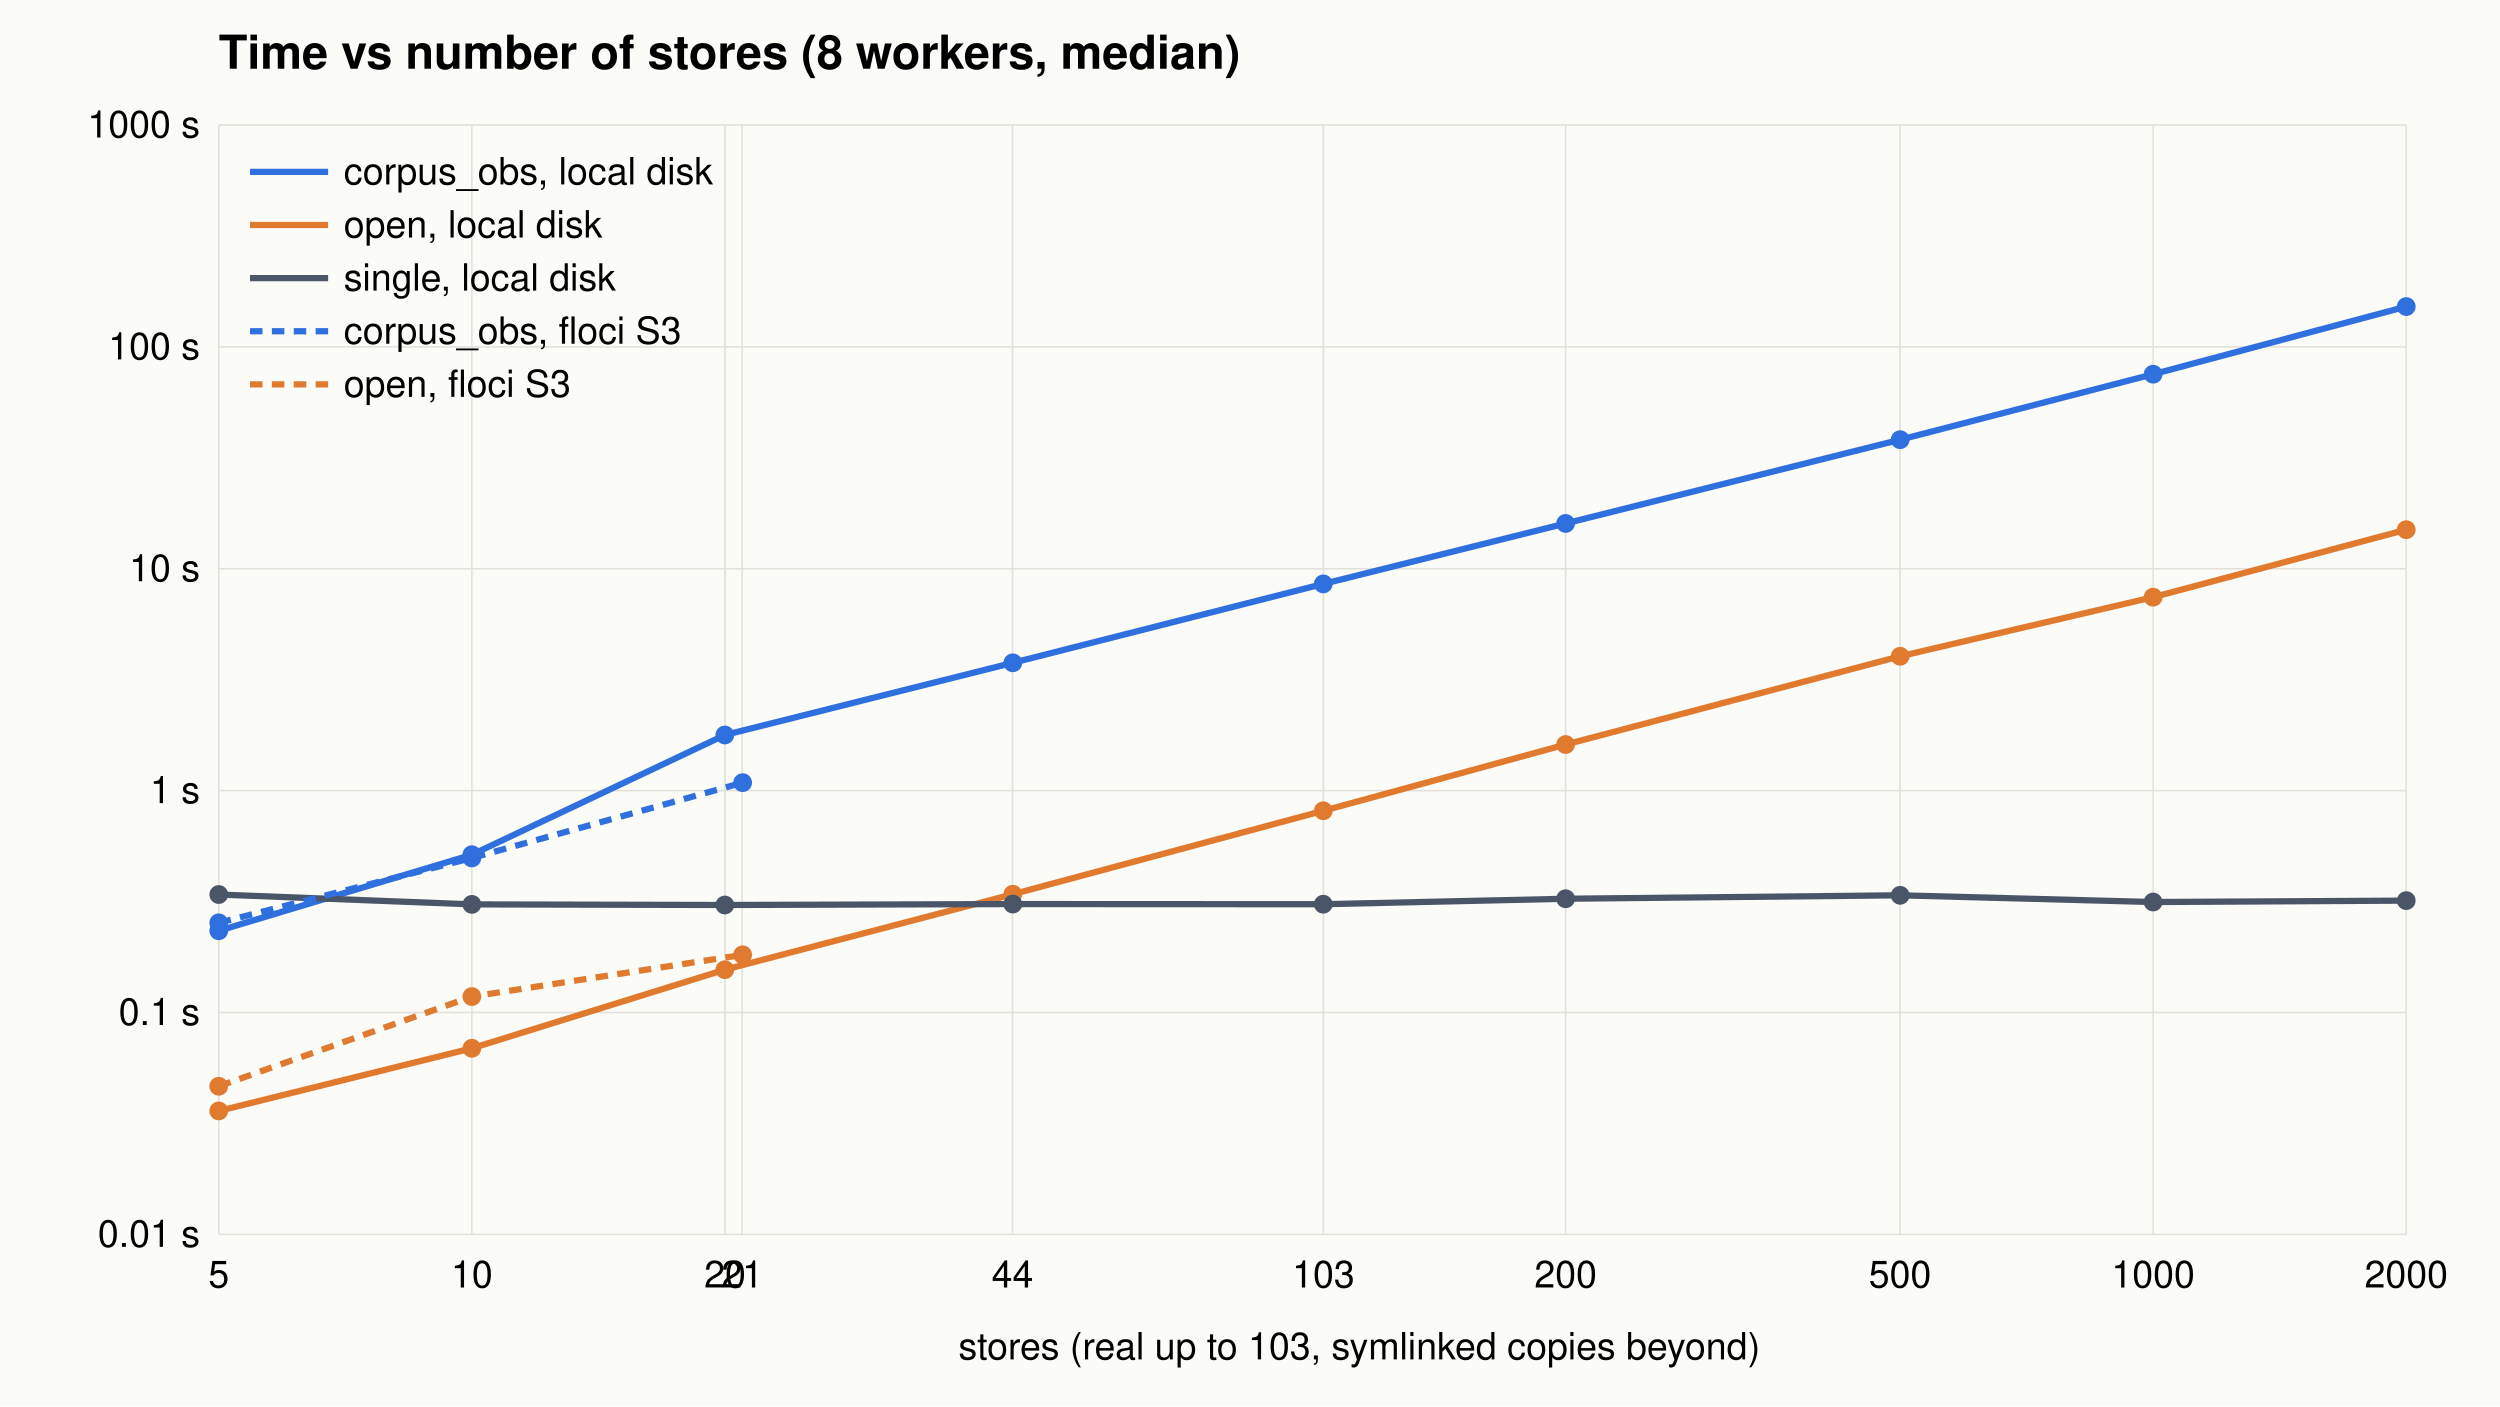
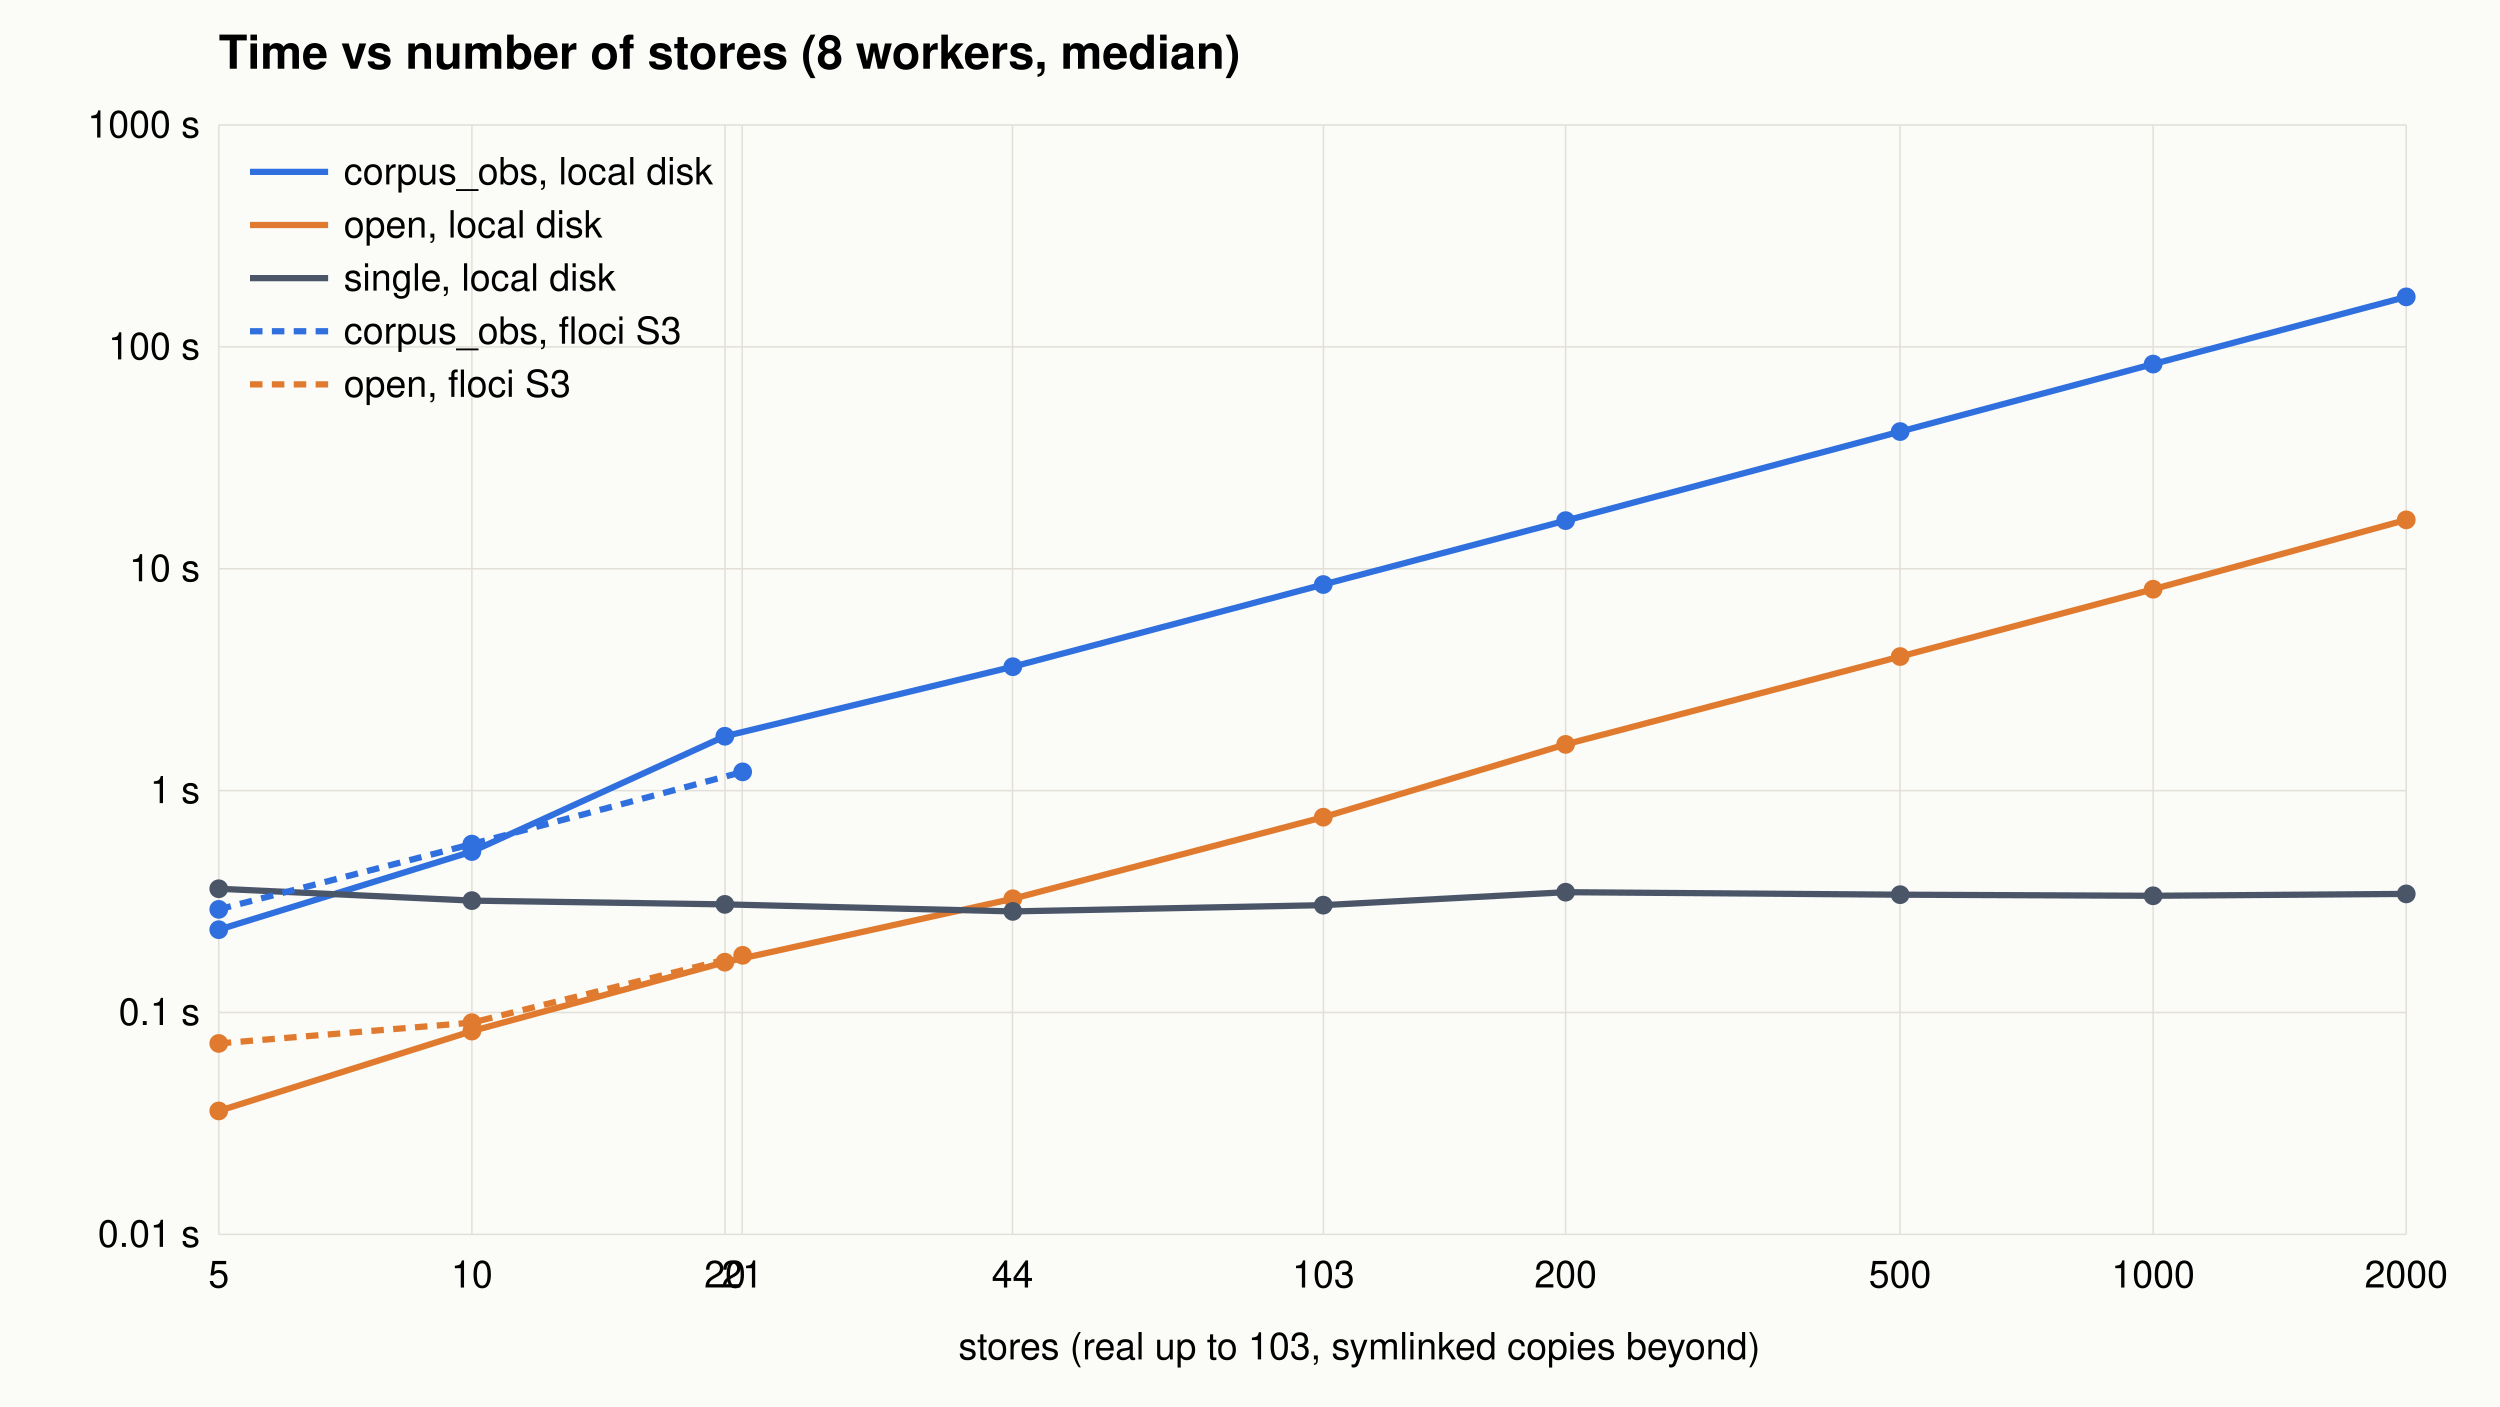
<svg xmlns="http://www.w3.org/2000/svg" width="1600" height="900" font-family="Helvetica,Arial" font-size="24">
  <rect width="1600" height="900" fill="#FBFBF8" />
  <text x="140" y="44" font-size="30" font-weight="bold">Time vs number of stores (8 workers, median)</text>
  <line x1="140" y1="80" x2="140" y2="790" stroke="#E2E0D8" />
  <text x="140" y="824" text-anchor="middle">5</text>
  <line x1="302" y1="80" x2="302" y2="790" stroke="#E2E0D8" />
  <text x="302" y="824" text-anchor="middle">10</text>
  <line x1="464" y1="80" x2="464" y2="790" stroke="#E2E0D8" />
  <text x="464" y="824" text-anchor="middle">20</text>
  <line x1="475" y1="80" x2="475" y2="790" stroke="#E2E0D8" />
  <text x="475" y="824" text-anchor="middle">21</text>
  <line x1="648" y1="80" x2="648" y2="790" stroke="#E2E0D8" />
  <text x="648" y="824" text-anchor="middle">44</text>
  <line x1="847" y1="80" x2="847" y2="790" stroke="#E2E0D8" />
  <text x="847" y="824" text-anchor="middle">103</text>
  <line x1="1002" y1="80" x2="1002" y2="790" stroke="#E2E0D8" />
  <text x="1002" y="824" text-anchor="middle">200</text>
  <line x1="1216" y1="80" x2="1216" y2="790" stroke="#E2E0D8" />
  <text x="1216" y="824" text-anchor="middle">500</text>
  <line x1="1378" y1="80" x2="1378" y2="790" stroke="#E2E0D8" />
  <text x="1378" y="824" text-anchor="middle">1000</text>
  <line x1="1540" y1="80" x2="1540" y2="790" stroke="#E2E0D8" />
  <text x="1540" y="824" text-anchor="middle">2000</text>
  <line x1="140" y1="790" x2="1540" y2="790" stroke="#E2E0D8" />
  <text x="128" y="798" text-anchor="end">0.01 s</text>
  <line x1="140" y1="648" x2="1540" y2="648" stroke="#E2E0D8" />
  <text x="128" y="656" text-anchor="end">0.1 s</text>
  <line x1="140" y1="506" x2="1540" y2="506" stroke="#E2E0D8" />
  <text x="128" y="514" text-anchor="end">1 s</text>
  <line x1="140" y1="364" x2="1540" y2="364" stroke="#E2E0D8" />
  <text x="128" y="372" text-anchor="end">10 s</text>
  <line x1="140" y1="222" x2="1540" y2="222" stroke="#E2E0D8" />
  <text x="128" y="230" text-anchor="end">100 s</text>
  <line x1="140" y1="80" x2="1540" y2="80" stroke="#E2E0D8" />
  <text x="128" y="88" text-anchor="end">1000 s</text>
  <text x="870" y="870" text-anchor="middle">stores (real up to 103, symlinked copies beyond)</text>
-   <polyline points="140.0,595.7 302.0,547.0 463.9,470.4 648.2,424.2 846.9,373.7 1002.0,335.0 1216.1,281.4 1378.0,239.5 1540.0,196.2" fill="none" stroke="#2F6FDE" stroke-width="4" stroke-dasharray="" />
-   <circle cx="140.0" cy="595.7" r="6" fill="#2F6FDE" />
-   <circle cx="302.0" cy="547.0" r="6" fill="#2F6FDE" />
-   <circle cx="463.9" cy="470.4" r="6" fill="#2F6FDE" />
-   <circle cx="648.2" cy="424.2" r="6" fill="#2F6FDE" />
-   <circle cx="846.9" cy="373.7" r="6" fill="#2F6FDE" />
-   <circle cx="1002.0" cy="335.0" r="6" fill="#2F6FDE" />
-   <circle cx="1216.1" cy="281.4" r="6" fill="#2F6FDE" />
-   <circle cx="1378.0" cy="239.5" r="6" fill="#2F6FDE" />
-   <circle cx="1540.0" cy="196.2" r="6" fill="#2F6FDE" />
+   <polyline points="140.0,595.0 302.0,545.0 463.9,471.2 648.2,426.7 846.9,374.1 1002.0,333.2 1216.1,276.2 1378.0,233.0 1540.0,190.0" fill="none" stroke="#2F6FDE" stroke-width="4" stroke-dasharray="" />
+   <circle cx="140.0" cy="595.0" r="6" fill="#2F6FDE" />
+   <circle cx="302.0" cy="545.0" r="6" fill="#2F6FDE" />
+   <circle cx="463.9" cy="471.2" r="6" fill="#2F6FDE" />
+   <circle cx="648.2" cy="426.7" r="6" fill="#2F6FDE" />
+   <circle cx="846.9" cy="374.1" r="6" fill="#2F6FDE" />
+   <circle cx="1002.0" cy="333.2" r="6" fill="#2F6FDE" />
+   <circle cx="1216.1" cy="276.2" r="6" fill="#2F6FDE" />
+   <circle cx="1378.0" cy="233.0" r="6" fill="#2F6FDE" />
+   <circle cx="1540.0" cy="190.0" r="6" fill="#2F6FDE" />
  <line x1="160" y1="110" x2="210" y2="110" stroke="#2F6FDE" stroke-width="4" stroke-dasharray="" />
  <text x="220" y="118">corpus_obs, local disk</text>
-   <polyline points="140.0,711.0 302.0,670.9 463.9,620.6 648.2,572.3 846.9,518.9 1002.0,476.5 1216.1,420.0 1378.0,382.2 1540.0,339.0" fill="none" stroke="#E07A2F" stroke-width="4" stroke-dasharray="" />
+   <polyline points="140.0,711.0 302.0,659.9 463.9,615.8 648.2,575.2 846.9,523.0 1002.0,476.4 1216.1,420.2 1378.0,377.1 1540.0,332.7" fill="none" stroke="#E07A2F" stroke-width="4" stroke-dasharray="" />
  <circle cx="140.0" cy="711.0" r="6" fill="#E07A2F" />
-   <circle cx="302.0" cy="670.9" r="6" fill="#E07A2F" />
-   <circle cx="463.9" cy="620.6" r="6" fill="#E07A2F" />
-   <circle cx="648.2" cy="572.3" r="6" fill="#E07A2F" />
-   <circle cx="846.9" cy="518.9" r="6" fill="#E07A2F" />
-   <circle cx="1002.0" cy="476.5" r="6" fill="#E07A2F" />
-   <circle cx="1216.1" cy="420.0" r="6" fill="#E07A2F" />
-   <circle cx="1378.0" cy="382.2" r="6" fill="#E07A2F" />
-   <circle cx="1540.0" cy="339.0" r="6" fill="#E07A2F" />
+   <circle cx="302.0" cy="659.9" r="6" fill="#E07A2F" />
+   <circle cx="463.9" cy="615.8" r="6" fill="#E07A2F" />
+   <circle cx="648.2" cy="575.2" r="6" fill="#E07A2F" />
+   <circle cx="846.9" cy="523.0" r="6" fill="#E07A2F" />
+   <circle cx="1002.0" cy="476.4" r="6" fill="#E07A2F" />
+   <circle cx="1216.1" cy="420.2" r="6" fill="#E07A2F" />
+   <circle cx="1378.0" cy="377.1" r="6" fill="#E07A2F" />
+   <circle cx="1540.0" cy="332.7" r="6" fill="#E07A2F" />
  <line x1="160" y1="144" x2="210" y2="144" stroke="#E07A2F" stroke-width="4" stroke-dasharray="" />
  <text x="220" y="152">open, local disk</text>
-   <polyline points="140.0,572.5 302.0,578.8 463.9,579.2 648.2,578.6 846.9,578.7 1002.0,575.2 1216.1,573.0 1378.0,577.3 1540.0,576.4" fill="none" stroke="#4A5568" stroke-width="4" stroke-dasharray="" />
-   <circle cx="140.0" cy="572.5" r="6" fill="#4A5568" />
-   <circle cx="302.0" cy="578.8" r="6" fill="#4A5568" />
-   <circle cx="463.9" cy="579.2" r="6" fill="#4A5568" />
-   <circle cx="648.2" cy="578.6" r="6" fill="#4A5568" />
-   <circle cx="846.9" cy="578.7" r="6" fill="#4A5568" />
-   <circle cx="1002.0" cy="575.2" r="6" fill="#4A5568" />
-   <circle cx="1216.1" cy="573.0" r="6" fill="#4A5568" />
-   <circle cx="1378.0" cy="577.3" r="6" fill="#4A5568" />
-   <circle cx="1540.0" cy="576.4" r="6" fill="#4A5568" />
+   <polyline points="140.0,568.8 302.0,576.4 463.9,578.8 648.2,583.3 846.9,579.3 1002.0,571.0 1216.1,572.6 1378.0,573.3 1540.0,572.1" fill="none" stroke="#4A5568" stroke-width="4" stroke-dasharray="" />
+   <circle cx="140.0" cy="568.8" r="6" fill="#4A5568" />
+   <circle cx="302.0" cy="576.4" r="6" fill="#4A5568" />
+   <circle cx="463.9" cy="578.8" r="6" fill="#4A5568" />
+   <circle cx="648.2" cy="583.3" r="6" fill="#4A5568" />
+   <circle cx="846.9" cy="579.3" r="6" fill="#4A5568" />
+   <circle cx="1002.0" cy="571.0" r="6" fill="#4A5568" />
+   <circle cx="1216.1" cy="572.6" r="6" fill="#4A5568" />
+   <circle cx="1378.0" cy="573.3" r="6" fill="#4A5568" />
+   <circle cx="1540.0" cy="572.1" r="6" fill="#4A5568" />
  <line x1="160" y1="178" x2="210" y2="178" stroke="#4A5568" stroke-width="4" stroke-dasharray="" />
  <text x="220" y="186">single, local disk</text>
-   <polyline points="140.0,590.6 302.0,549.1 475.3,500.9" fill="none" stroke="#2F6FDE" stroke-width="4" stroke-dasharray="8 6" />
-   <circle cx="140.0" cy="590.6" r="6" fill="#2F6FDE" />
-   <circle cx="302.0" cy="549.1" r="6" fill="#2F6FDE" />
-   <circle cx="475.3" cy="500.9" r="6" fill="#2F6FDE" />
+   <polyline points="140.0,582.0 302.0,540.2 475.3,494.0" fill="none" stroke="#2F6FDE" stroke-width="4" stroke-dasharray="8 6" />
+   <circle cx="140.0" cy="582.0" r="6" fill="#2F6FDE" />
+   <circle cx="302.0" cy="540.2" r="6" fill="#2F6FDE" />
+   <circle cx="475.3" cy="494.0" r="6" fill="#2F6FDE" />
  <line x1="160" y1="212" x2="210" y2="212" stroke="#2F6FDE" stroke-width="4" stroke-dasharray="8 6" />
  <text x="220" y="220">corpus_obs, floci S3</text>
-   <polyline points="140.0,695.2 302.0,637.8 475.3,611.1" fill="none" stroke="#E07A2F" stroke-width="4" stroke-dasharray="8 6" />
-   <circle cx="140.0" cy="695.2" r="6" fill="#E07A2F" />
-   <circle cx="302.0" cy="637.8" r="6" fill="#E07A2F" />
-   <circle cx="475.3" cy="611.1" r="6" fill="#E07A2F" />
+   <polyline points="140.0,667.8 302.0,654.5 475.3,611.4" fill="none" stroke="#E07A2F" stroke-width="4" stroke-dasharray="8 6" />
+   <circle cx="140.0" cy="667.8" r="6" fill="#E07A2F" />
+   <circle cx="302.0" cy="654.5" r="6" fill="#E07A2F" />
+   <circle cx="475.3" cy="611.4" r="6" fill="#E07A2F" />
  <line x1="160" y1="246" x2="210" y2="246" stroke="#E07A2F" stroke-width="4" stroke-dasharray="8 6" />
  <text x="220" y="254">open, floci S3</text>
</svg>
